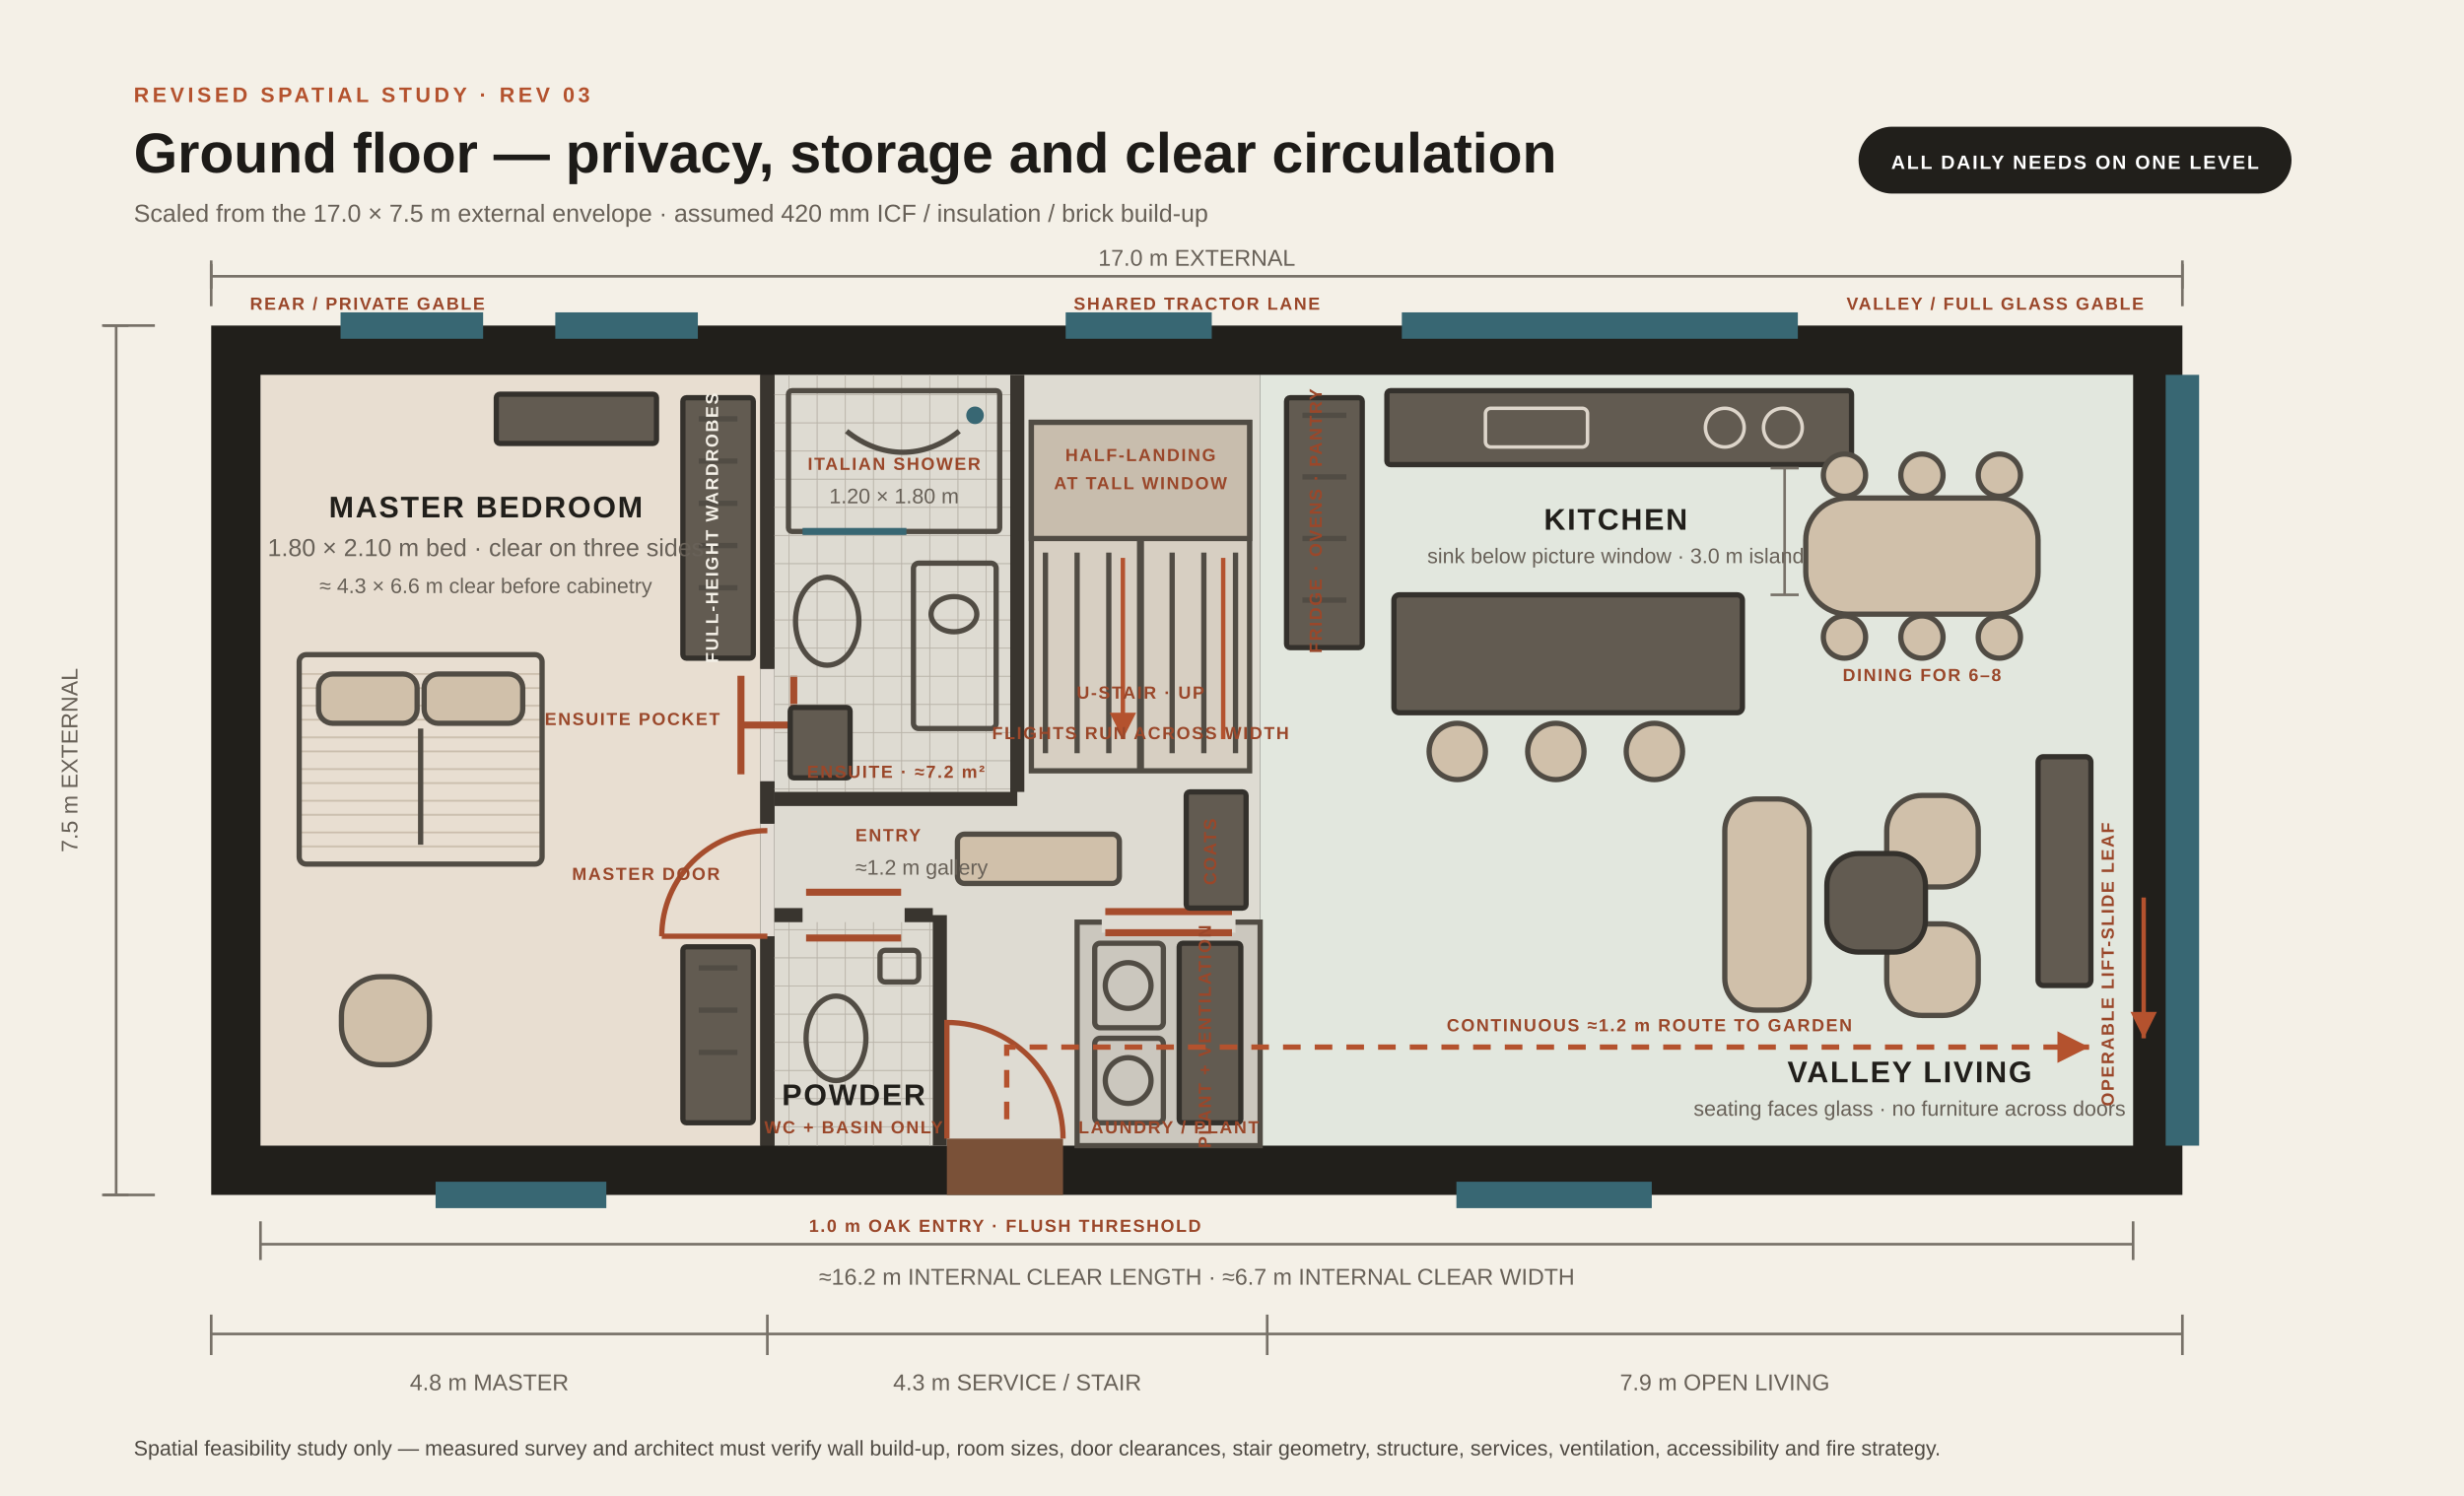
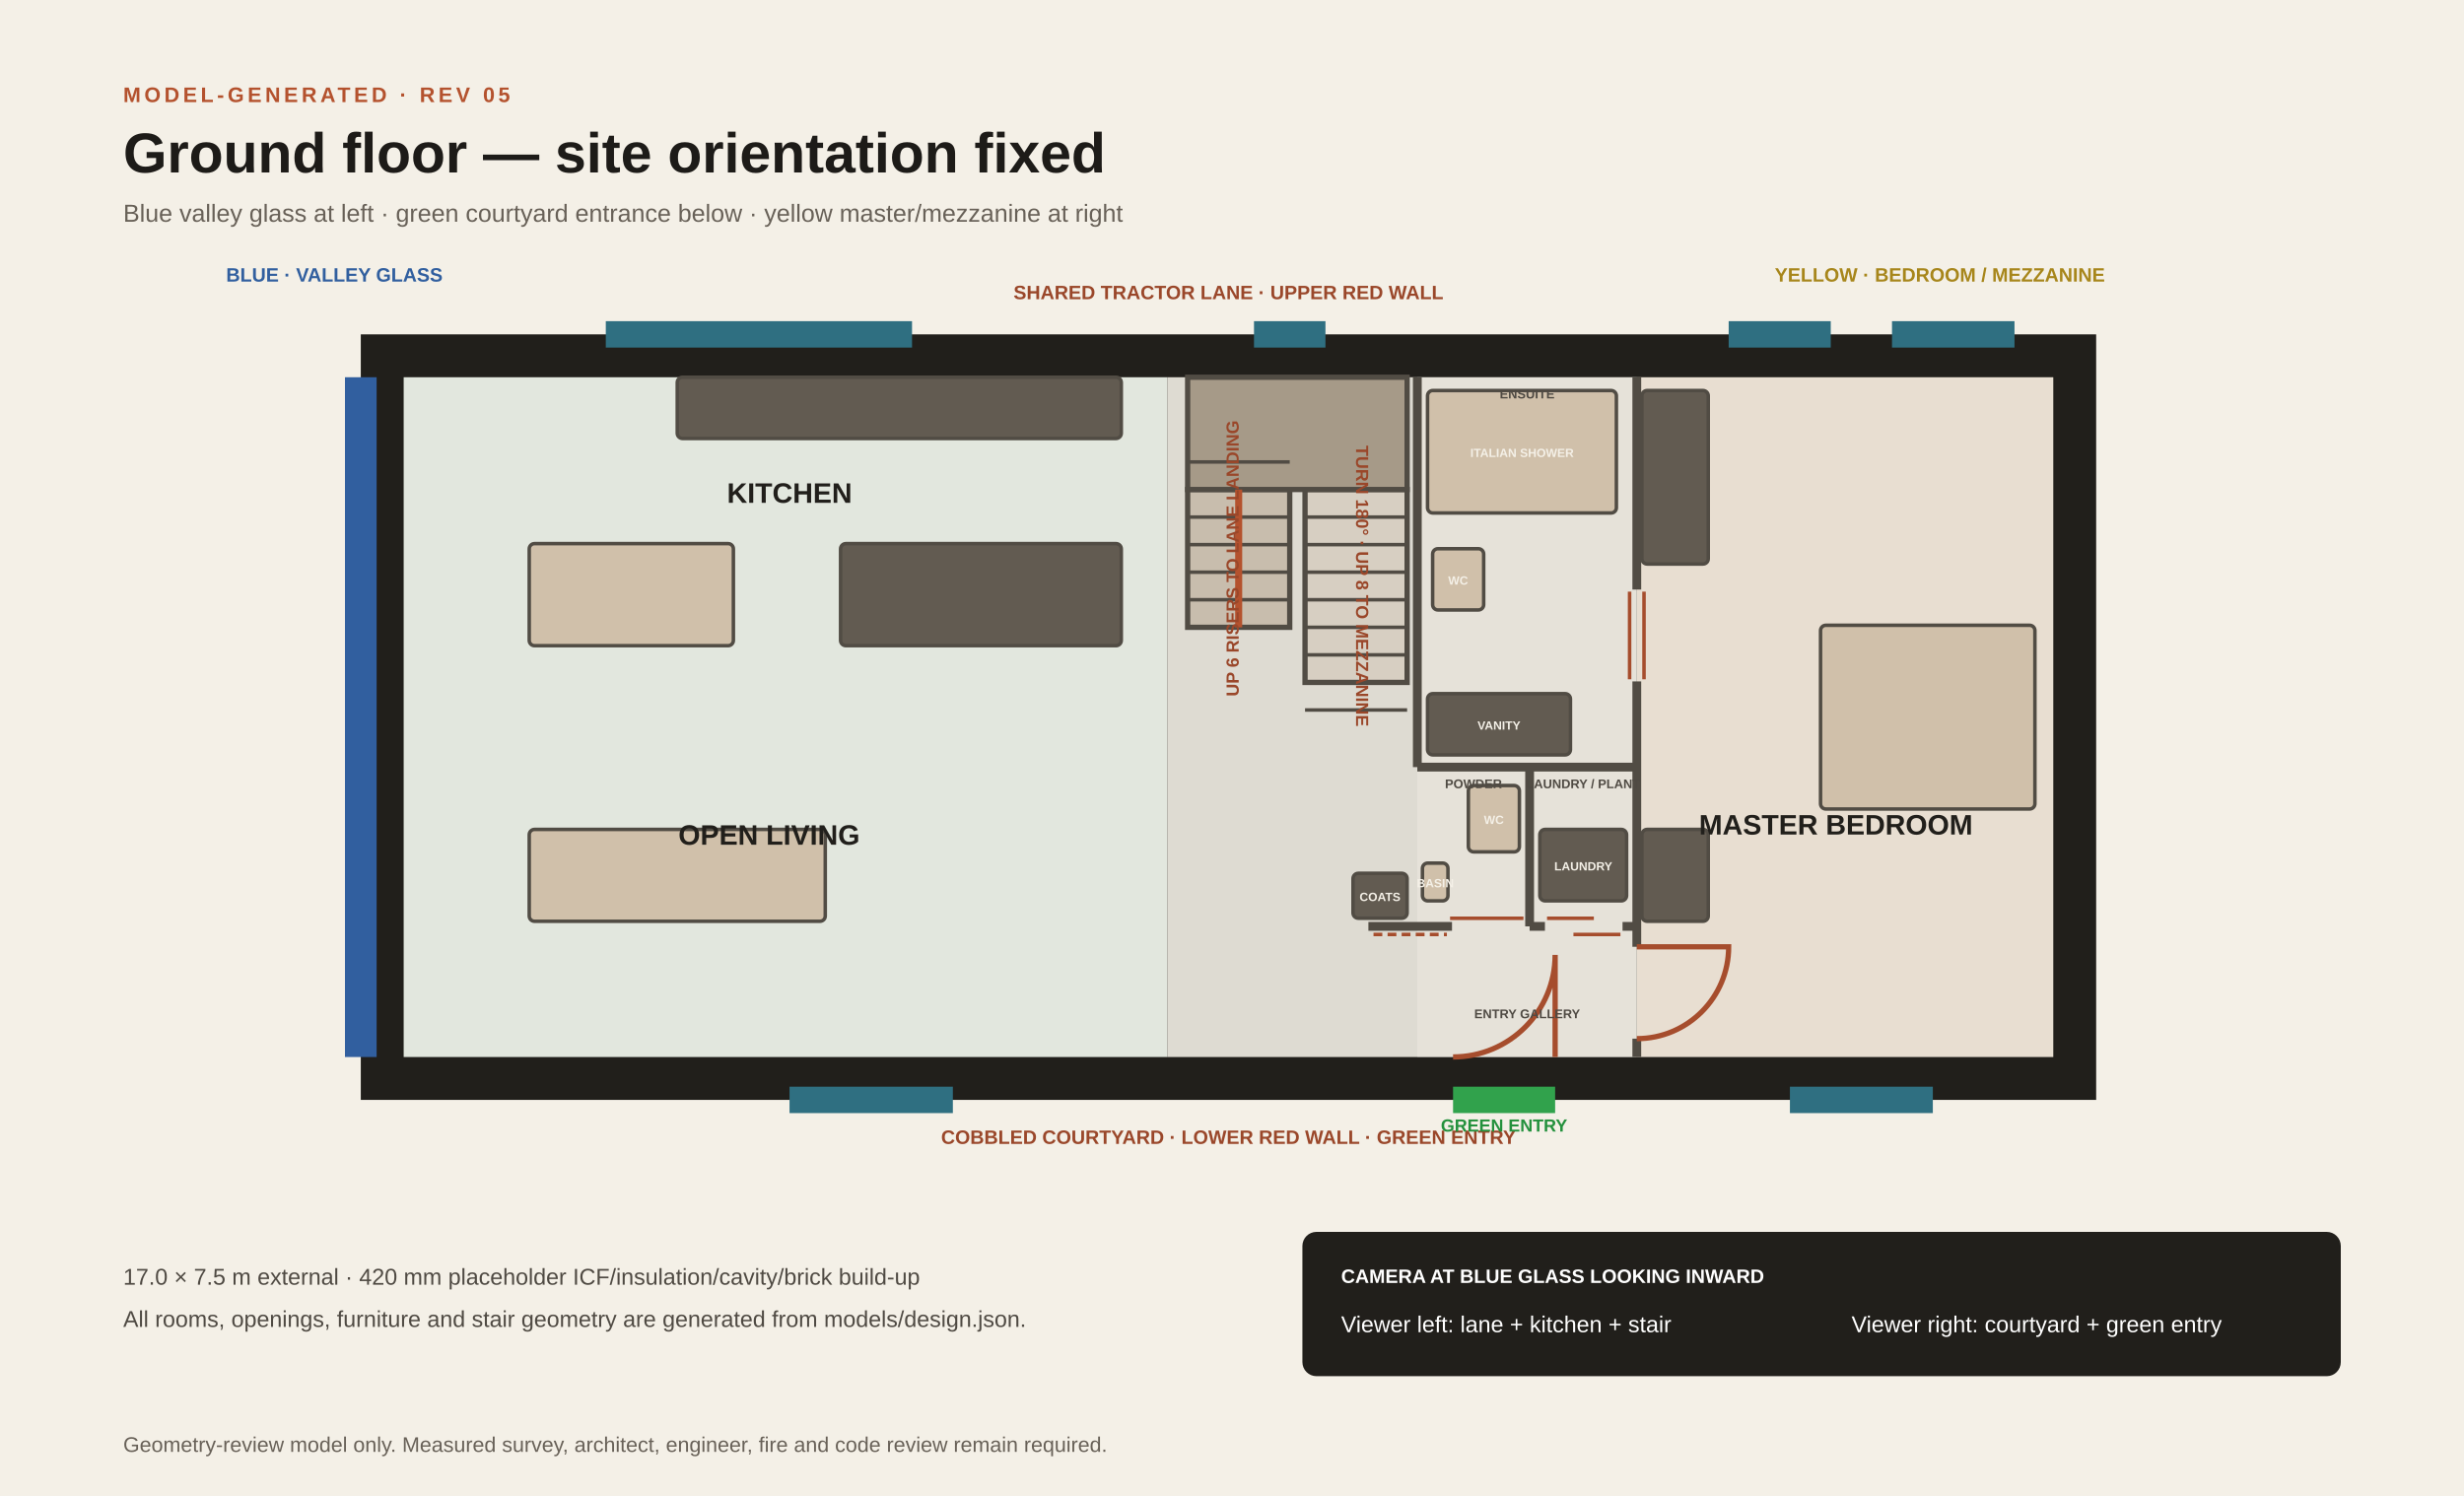
- <svg xmlns="http://www.w3.org/2000/svg" width="1400" height="850" viewBox="0 0 1400 850" role="img" aria-labelledby="title desc">
-   <defs>
-     <pattern id="tiles" width="16" height="16" patternUnits="userSpaceOnUse">
-       <path d="M16 0H0V16" fill="none" stroke="#b8b3a9" stroke-width="1" />
-     </pattern>
-     <pattern id="wood" width="18" height="18" patternUnits="userSpaceOnUse">
-       <path d="M0 5H18M0 13H18" fill="none" stroke="#bcae9b" stroke-width="1" opacity=".65" />
-     </pattern>
-     <style>
-       .bg{fill:#f4f0e7}.shell{fill:#211f1b}.master{fill:#e8ded1}.service{fill:#dedbd2}.living{fill:#e2e7de}.partition{fill:none;stroke:#39352f;stroke-width:8;stroke-linejoin:miter}.thinwall{fill:none;stroke:#514c44;stroke-width:4}.window{stroke:#386773;stroke-width:15;stroke-linecap:square}.glass{stroke:#386773;stroke-width:19}.door{fill:none;stroke:#a64d2d;stroke-width:3}.pocket{fill:none;stroke:#a64d2d;stroke-width:4}.route{fill:none;stroke:#b4522e;stroke-width:3;stroke-dasharray:10 8;marker-end:url(#arrow)}.dim{fill:none;stroke:#777168;stroke-width:1.5}.tick{stroke:#777168;stroke-width:1.5}.fixture{fill:none;stroke:#514c44;stroke-width:3}.furniture{fill:#d0c0aa;stroke:#514c44;stroke-width:3}.cabinet{fill:#625b51;stroke:#34312c;stroke-width:3}.label{font:700 17px Arial,sans-serif;letter-spacing:1px;fill:#211f1b}.sub{font:14px Arial,sans-serif;fill:#686158}.small{font:12px Arial,sans-serif;fill:#686158}.micro{font:700 10px Arial,sans-serif;letter-spacing:.9px;fill:#9a472a}.dimension{font:13px Arial,sans-serif;fill:#686158}.title{font:700 32px Arial,sans-serif;fill:#1d1b18}.kicker{font:700 12px Arial,sans-serif;letter-spacing:2px;fill:#b4522e}.note{font:12px Arial,sans-serif;fill:#4f4a43}.pill{fill:#211f1b}.pilltext{font:700 11px Arial,sans-serif;letter-spacing:1px;fill:#fff}.arrow{fill:none;stroke:#b4522e;stroke-width:2.5;marker-end:url(#arrow)}
-     </style>
-     <marker id="arrow" markerWidth="8" markerHeight="8" refX="6" refY="3" orient="auto">
-       <path d="M0 0L6 3L0 6Z" fill="#b4522e" />
-     </marker>
-   </defs>
-   <rect class="bg" width="1400" height="850" />
-   <text class="kicker" x="76" y="58">REVISED SPATIAL STUDY · REV 03</text>
-   <text class="title" x="76" y="98">Ground floor — privacy, storage and clear circulation</text>
-   <text class="sub" x="76" y="126">Scaled from the 17.0 × 7.5 m external envelope · assumed 420 mm ICF / insulation / brick build-up</text>
-   <rect class="pill" x="1056" y="72" width="246" height="38" rx="19" />
-   <text class="pilltext" x="1179" y="96" text-anchor="middle">ALL DAILY NEEDS ON ONE LEVEL</text>
-   <path class="dim" d="M120 174V148M1240 174V148M120 157H1240" />
-   <path class="tick" d="M120 150V164M1240 150V164" />
-   <text class="dimension" x="680" y="151" text-anchor="middle">17.0 m EXTERNAL</text>
-   <path class="dim" d="M88 185H58M88 679H58M66 185V679" />
-   <path class="tick" d="M59 185H73M59 679H73" />
-   <text class="dimension" x="44" y="432" text-anchor="middle" transform="rotate(-90 44 432)">7.5 m EXTERNAL</text>
-   <text class="micro" x="142" y="176">REAR / PRIVATE GABLE</text>
-   <text class="micro" x="1218" y="176" text-anchor="end">VALLEY / FULL GLASS GABLE</text>
-   <text class="micro" x="680" y="176" text-anchor="middle">SHARED TRACTOR LANE</text>
-   <path class="arrow" d="M1188 432H1110" />
-   <circle cx="1202" cy="432" r="9" fill="#b4522e" />
-   <text class="micro" x="1177" y="410" text-anchor="end">INTERIOR CAMERA · LOOKS TO REAR</text>
-   <text class="micro" x="1210" y="458" text-anchor="end">RENDER LEFT = COURTYARD</text>
-   <text class="micro" x="1210" y="474" text-anchor="end">RENDER RIGHT = TRACTOR LANE</text>
-   <rect class="shell" x="120" y="185" width="1120" height="494" />
-   <rect class="master" x="148" y="213" width="284" height="438" />
-   <rect class="service" x="440" y="213" width="276" height="438" />
-   <rect class="living" x="716" y="213" width="496" height="438" />
-   <path class="window" d="M201 185H267M323 185H389" />
-   <path class="window" d="M255 679H337" />
-   <path class="window" d="M613 185H681" />
-   <path class="window" d="M804 185H1014" />
-   <path class="window" d="M835 679H931" />
-   <path class="glass" d="M1240 213V651" />
-   <rect x="432" y="380" width="8" height="64" fill="#e3ddd5" />
-   <rect x="432" y="468" width="8" height="64" fill="#e3ddd5" />
-   <path class="partition" d="M436 213V380M436 444V468M436 532V651" />
-   <path class="pocket" d="M421 384V440M451 384V440M423 412H449" />
-   <text class="micro" x="409" y="412" text-anchor="end">ENSUITE POCKET</text>
-   <path class="door" d="M436 472A60 60 0 0 0 376 532M436 532H376" />
-   <text class="micro" x="409" y="500" text-anchor="end">MASTER DOOR</text>
-   <rect x="170" y="372" width="138" height="119" rx="4" fill="url(#wood)" stroke="#514c44" stroke-width="3" />
-   <rect class="furniture" x="181" y="383" width="56" height="28" rx="8" />
-   <rect class="furniture" x="241" y="383" width="56" height="28" rx="8" />
-   <path class="fixture" d="M239 414V480" />
-   <rect class="cabinet" x="388" y="226" width="40" height="148" rx="2" />
-   <rect class="cabinet" x="388" y="538" width="40" height="100" rx="2" />
-   <path class="fixture" d="M397 238H419M397 262H419M397 286H419M397 310H419M397 334H419M397 550H419M397 574H419M397 598H419" />
-   <rect class="furniture" x="194" y="555" width="50" height="50" rx="22" />
-   <rect class="cabinet" x="282" y="224" width="91" height="28" rx="2" />
-   <text class="label" x="276" y="294" text-anchor="middle">MASTER BEDROOM</text>
-   <text class="sub" x="276" y="316" text-anchor="middle">1.80 × 2.10 m bed · clear on three sides</text>
-   <text class="small" x="276" y="337" text-anchor="middle">≈ 4.3 × 6.6 m clear before cabinetry</text>
-   <text class="micro" x="408" y="300" text-anchor="middle" transform="rotate(-90 408 300)" style="fill:#f4f0e7">FULL-HEIGHT WARDROBES</text>
-   <rect x="440" y="213" width="138" height="237" fill="url(#tiles)" />
-   <path class="partition" d="M578 213V450M440 454H578" />
-   <rect class="fixture" x="448" y="222" width="120" height="80" rx="2" />
-   <path d="M456 302H515" stroke="#386773" stroke-width="4" />
-   <circle cx="554" cy="236" r="5" fill="#386773" />
-   <path class="fixture" d="M545 245c-20 16-44 16-64 0" />
-   <ellipse class="fixture" cx="470" cy="353" rx="18" ry="25" />
-   <rect class="fixture" x="519" y="320" width="47" height="94" rx="3" />
-   <ellipse class="fixture" cx="542" cy="349" rx="13" ry="10" />
-   <rect class="cabinet" x="449" y="402" width="34" height="40" rx="2" />
-   <text class="micro" x="508" y="267" text-anchor="middle">ITALIAN SHOWER</text>
-   <text class="small" x="508" y="286" text-anchor="middle">1.20 × 1.80 m</text>
-   <text class="micro" x="509" y="442" text-anchor="middle">ENSUITE · ≈7.2 m²</text>
-   <rect x="586" y="240" width="124" height="198" fill="#d7cfc2" stroke="#514c44" stroke-width="3" />
-   <rect x="586" y="240" width="124" height="66" fill="#c8bdad" stroke="#514c44" stroke-width="3" />
-   <path class="fixture" d="M648 314V428M666 314V428M684 314V428M702 314V428M594 314V428M612 314V428M630 314V428" />
-   <path class="thinwall" d="M648 306V438" />
-   <path class="arrow" d="M695 420V317M638 317V420" />
-   <text class="micro" x="648" y="262" text-anchor="middle">HALF-LANDING</text>
-   <text class="micro" x="648" y="278" text-anchor="middle">AT TALL WINDOW</text>
-   <text class="micro" x="648" y="397" text-anchor="middle">U-STAIR · UP</text>
-   <text class="micro" x="648" y="420" text-anchor="middle">FLIGHTS RUN ACROSS WIDTH</text>
-   <rect x="440" y="524" width="90" height="127" fill="url(#tiles)" />
-   <path class="partition" d="M440 520H456M514 520H530M534 520V651" />
-   <path class="pocket" d="M458 507H512M458 533H512" />
-   <ellipse class="fixture" cx="475" cy="590" rx="17" ry="24" />
-   <rect class="fixture" x="500" y="540" width="22" height="18" rx="3" />
-   <text class="label" x="485" y="628" text-anchor="middle">POWDER</text>
-   <text class="micro" x="485" y="644" text-anchor="middle">WC + BASIN ONLY</text>
-   <rect x="612" y="524" width="104" height="127" fill="#cbc7be" stroke="#514c44" stroke-width="3" />
-   <rect x="626" y="518" width="76" height="12" fill="#dedbd2" />
-   <path class="pocket" d="M628 518H700M628 530H700" />
-   <rect class="fixture" x="622" y="536" width="39" height="48" rx="3" />
-   <circle class="fixture" cx="641" cy="560" r="13" />
-   <rect class="fixture" x="622" y="590" width="39" height="48" rx="3" />
-   <circle class="fixture" cx="641" cy="614" r="13" />
-   <rect class="cabinet" x="670" y="536" width="35" height="102" rx="2" />
-   <text class="micro" x="688" y="589" text-anchor="middle" transform="rotate(-90 688 589)">PLANT + VENTILATION</text>
-   <text class="micro" x="664" y="644" text-anchor="middle">LAUNDRY / PLANT</text>
-   <rect class="cabinet" x="674" y="450" width="34" height="66" rx="2" />
-   <text class="micro" x="691" y="484" text-anchor="middle" transform="rotate(-90 691 484)">COATS</text>
-   <rect class="furniture" x="544" y="474" width="92" height="28" rx="4" />
-   <rect x="538" y="647" width="66" height="32" fill="#7a5138" />
-   <path class="door" d="M538 647V581A66 66 0 0 1 604 647" />
-   <text class="micro" x="571" y="700" text-anchor="middle">1.0 m OAK ENTRY · FLUSH THRESHOLD</text>
-   <text class="micro" x="486" y="478">ENTRY</text>
-   <text class="small" x="486" y="497">≈1.2 m gallery</text>
-   <rect class="cabinet" x="731" y="226" width="43" height="142" rx="2" />
-   <path class="fixture" d="M740 236H765M740 271H765M740 306H765M740 341H765" />
-   <text class="micro" x="751" y="296" text-anchor="middle" transform="rotate(-90 751 296)">FRIDGE · OVENS · PANTRY</text>
-   <rect class="cabinet" x="788" y="222" width="264" height="42" rx="2" />
-   <rect x="844" y="232" width="58" height="22" rx="3" fill="none" stroke="#ddd5ca" stroke-width="2" />
-   <circle cx="980" cy="243" r="11" fill="none" stroke="#ddd5ca" stroke-width="2" />
-   <circle cx="1013" cy="243" r="11" fill="none" stroke="#ddd5ca" stroke-width="2" />
-   <rect class="cabinet" x="792" y="338" width="198" height="67" rx="3" />
-   <circle class="furniture" cx="828" cy="427" r="16" />
-   <circle class="furniture" cx="884" cy="427" r="16" />
-   <circle class="furniture" cx="940" cy="427" r="16" />
-   <path class="dim" d="M1006 266H1022M1006 338H1022M1014 266V338" />
-   <text class="dimension" x="1032" y="305">1.1 m</text>
-   <text class="label" x="918" y="301" text-anchor="middle">KITCHEN</text>
-   <text class="small" x="918" y="320" text-anchor="middle">sink below picture window · 3.0 m island</text>
-   <rect class="furniture" x="1026" y="283" width="132" height="66" rx="24" />
-   <circle class="furniture" cx="1048" cy="270" r="12" />
-   <circle class="furniture" cx="1092" cy="270" r="12" />
-   <circle class="furniture" cx="1136" cy="270" r="12" />
-   <circle class="furniture" cx="1048" cy="362" r="12" />
-   <circle class="furniture" cx="1092" cy="362" r="12" />
-   <circle class="furniture" cx="1136" cy="362" r="12" />
-   <text class="micro" x="1092" y="387" text-anchor="middle">DINING FOR 6–8</text>
-   <rect class="furniture" x="980" y="454" width="48" height="120" rx="18" />
-   <rect class="furniture" x="1072" y="452" width="52" height="52" rx="20" />
-   <rect class="furniture" x="1072" y="525" width="52" height="52" rx="20" />
-   <rect class="cabinet" x="1038" y="485" width="56" height="56" rx="18" />
-   <rect class="cabinet" x="1158" y="430" width="30" height="130" rx="3" />
-   <text class="label" x="1085" y="615" text-anchor="middle">VALLEY LIVING</text>
-   <text class="small" x="1085" y="634" text-anchor="middle">seating faces glass · no furniture across doors</text>
-   <path class="route" d="M572 636V595H750H1187" />
-   <text class="micro" x="822" y="586">CONTINUOUS ≈1.2 m ROUTE TO GARDEN</text>
-   <path class="arrow" d="M1218 510V590" />
-   <text class="micro" x="1201" y="548" text-anchor="middle" transform="rotate(-90 1201 548)">OPERABLE LIFT-SLIDE LEAF</text>
-   <path class="dim" d="M148 694V716M1212 694V716M148 707H1212" />
-   <text class="dimension" x="680" y="730" text-anchor="middle">≈16.2 m INTERNAL CLEAR LENGTH · ≈6.7 m INTERNAL CLEAR WIDTH</text>
-   <path class="dim" d="M120 770V747M436 770V747M720 770V747M1240 770V747M120 758H1240" />
-   <text class="dimension" x="278" y="790" text-anchor="middle">4.8 m MASTER</text>
-   <text class="dimension" x="578" y="790" text-anchor="middle">4.3 m SERVICE / STAIR</text>
-   <text class="dimension" x="980" y="790" text-anchor="middle">7.9 m OPEN LIVING</text>
-   <text class="note" x="76" y="827">Spatial feasibility study only — measured survey and architect must verify wall build-up, room sizes, door clearances, stair geometry, structure, services, ventilation, accessibility and fire strategy.</text>
+ <svg xmlns="http://www.w3.org/2000/svg" width="1400" height="850" viewBox="0 0 1400 850" role="img" aria-label="Ground floor — site orientation fixed">
+   <rect width="1400" height="850" fill="#f4f0e7" />
+   <text x="70" y="58" font-family="Arial,sans-serif" font-size="12" font-weight="700" letter-spacing="2" fill="#b4522e">MODEL-GENERATED · REV 05</text>
+   <text x="70" y="98" font-family="Arial,sans-serif" font-size="32" font-weight="700" fill="#1d1b18">Ground floor — site orientation fixed</text>
+   <text x="70" y="126" font-family="Arial,sans-serif" font-size="14" fill="#686158">Blue valley glass at left · green courtyard entrance below · yellow master/mezzanine at right</text>
+   <text x="698.0" y="170" text-anchor="middle" font-family="Arial" font-size="11" font-weight="700" fill="#9a472a">SHARED TRACTOR LANE · UPPER RED WALL</text>
+   <text x="698.0" y="650" text-anchor="middle" font-family="Arial" font-size="11" font-weight="700" fill="#9a472a">COBBLED COURTYARD · LOWER RED WALL · GREEN ENTRY</text>
+   <text x="190.0" y="160" text-anchor="middle" font-family="Arial" font-size="11" font-weight="700" fill="#315f9f">BLUE · VALLEY GLASS</text>
+   <text x="1196.0" y="160" text-anchor="end" font-family="Arial" font-size="11" font-weight="700" fill="#a7861b">YELLOW · BEDROOM / MEZZANINE</text>
+   <rect x="205" y="190" width="986.0" height="435.0" fill="#211f1b" />
+   <rect x="229.36" y="214.36" width="433.84" height="386.28" fill="#e2e7de" />
+   <rect x="663.2" y="214.36" width="266.8" height="386.28" fill="#dedbd2" />
+   <rect x="930.0" y="214.36" width="236.64" height="386.28" fill="#e8ded1" />
+   <rect x="805.3" y="214.36" width="124.7" height="221.56" fill="#f7f3ea" fill-opacity=".34" />
+   <rect x="869.1" y="435.92" width="60.9" height="90.48" fill="#f7f3ea" fill-opacity=".34" />
+   <rect x="805.3" y="435.92" width="63.8" height="90.48" fill="#f7f3ea" fill-opacity=".34" />
+   <rect x="805.3" y="526.4" width="124.7" height="74.24" fill="#f7f3ea" fill-opacity=".34" />
+   <line x1="205" x2="205" y1="214.36" y2="600.64" stroke="#315f9f" stroke-width="18" />
+   <line x1="344.2" x2="518.2" y1="190" y2="190" stroke="#2f6f81" stroke-width="15" />
+   <line x1="712.5" x2="753.1" y1="190" y2="190" stroke="#2f6f81" stroke-width="15" />
+   <line x1="982.2" x2="1040.2" y1="190" y2="190" stroke="#2f6f81" stroke-width="15" />
+   <line x1="1075.0" x2="1144.6" y1="190" y2="190" stroke="#2f6f81" stroke-width="15" />
+   <line x1="448.6" x2="541.4" y1="625.0" y2="625.0" stroke="#2f6f81" stroke-width="15" />
+   <line x1="825.6" x2="883.6" y1="625.0" y2="625.0" stroke="#31a24c" stroke-width="15" />
+   <path d="M883.6 600.6v-58.0A58.0 58.0 0 0 1 825.6 600.6" fill="none" stroke="#a64d2d" stroke-width="3" />
+   <line x1="1017.0" x2="1098.2" y1="625.0" y2="625.0" stroke="#2f6f81" stroke-width="15" />
+   <line x1="930.0" y1="214.4" x2="930.0" y2="335.0" stroke="#514c44" stroke-width="5" />
+   <line x1="930.0" y1="387.2" x2="930.0" y2="538.0" stroke="#514c44" stroke-width="5" />
+   <line x1="930.0" y1="590.2" x2="930.0" y2="600.6" stroke="#514c44" stroke-width="5" />
+   <line x1="805.3" y1="214.4" x2="805.3" y2="435.9" stroke="#514c44" stroke-width="5" />
+   <line x1="805.3" y1="435.9" x2="930.0" y2="435.9" stroke="#514c44" stroke-width="5" />
+   <line x1="869.1" y1="435.9" x2="869.1" y2="526.4" stroke="#514c44" stroke-width="5" />
+   <line x1="777.5" y1="526.4" x2="825.0" y2="526.4" stroke="#514c44" stroke-width="5" />
+   <line x1="869.1" y1="526.4" x2="877.8" y2="526.4" stroke="#514c44" stroke-width="5" />
+   <line x1="921.9" y1="526.4" x2="930.0" y2="526.4" stroke="#514c44" stroke-width="5" />
+   <line x1="925.9" y1="336.2" x2="925.9" y2="386.0" stroke="#a64d2d" stroke-width="2" />
+   <line x1="934.1" y1="336.2" x2="934.1" y2="386.0" stroke="#a64d2d" stroke-width="2" />
+   <path d="M930.0 538.0h52.2A52.2 52.2 0 0 1 930.0 590.2" fill="none" stroke="#a64d2d" stroke-width="3" />
+   <line x1="823.9" y1="521.8" x2="865.6" y2="521.8" stroke="#a64d2d" stroke-width="2" />
+   <line x1="780.4" y1="531.0" x2="822.1" y2="531.0" stroke="#a64d2d" stroke-width="2" stroke-dasharray="5 3" />
+   <line x1="879.0" y1="521.8" x2="905.6" y2="521.8" stroke="#a64d2d" stroke-width="2" />
+   <line x1="894.0" y1="531.0" x2="920.7" y2="531.0" stroke="#a64d2d" stroke-width="2" />
+   <rect x="674.8" y="278.16" width="58.0" height="78.3" fill="#c8bdad" stroke="#514c44" stroke-width="3" />
+   <rect x="741.5" y="278.16" width="58.0" height="109.62" fill="#d7cfc2" stroke="#514c44" stroke-width="3" />
+   <rect x="674.8" y="214.36" width="124.7" height="63.8" fill="#a69a88" stroke="#514c44" stroke-width="3" />
+   <line x1="674.8" x2="732.8" y1="356.46" y2="356.46" stroke="#514c44" stroke-width="2" />
+   <line x1="674.8" x2="732.8" y1="340.8" y2="340.8" stroke="#514c44" stroke-width="2" />
+   <line x1="674.8" x2="732.8" y1="325.14" y2="325.14" stroke="#514c44" stroke-width="2" />
+   <line x1="674.8" x2="732.8" y1="309.48" y2="309.48" stroke="#514c44" stroke-width="2" />
+   <line x1="674.8" x2="732.8" y1="293.82" y2="293.82" stroke="#514c44" stroke-width="2" />
+   <line x1="674.8" x2="732.8" y1="278.16" y2="278.16" stroke="#514c44" stroke-width="2" />
+   <line x1="674.8" x2="732.8" y1="262.5" y2="262.5" stroke="#514c44" stroke-width="2" />
+   <line x1="741.5" x2="799.5" y1="278.16" y2="278.16" stroke="#514c44" stroke-width="2" />
+   <line x1="741.5" x2="799.5" y1="293.82" y2="293.82" stroke="#514c44" stroke-width="2" />
+   <line x1="741.5" x2="799.5" y1="309.48" y2="309.48" stroke="#514c44" stroke-width="2" />
+   <line x1="741.5" x2="799.5" y1="325.14" y2="325.14" stroke="#514c44" stroke-width="2" />
+   <line x1="741.5" x2="799.5" y1="340.8" y2="340.8" stroke="#514c44" stroke-width="2" />
+   <line x1="741.5" x2="799.5" y1="356.46" y2="356.46" stroke="#514c44" stroke-width="2" />
+   <line x1="741.5" x2="799.5" y1="372.12" y2="372.12" stroke="#514c44" stroke-width="2" />
+   <line x1="741.5" x2="799.5" y1="387.78" y2="387.78" stroke="#514c44" stroke-width="2" />
+   <line x1="741.5" x2="799.5" y1="403.44" y2="403.44" stroke="#514c44" stroke-width="2" />
+   <path d="M703.8 356.5V278.2" stroke="#b4522e" stroke-width="4" marker-end="url(#none)" />
+   <text x="703.8" y="317.3" text-anchor="middle" font-family="Arial" font-size="10" font-weight="700" fill="#9a472a" transform="rotate(-90 703.8 317.3)">UP 6 RISERS TO LANE LANDING</text>
+   <text x="770.5" y="333.0" text-anchor="middle" font-family="Arial" font-size="10" font-weight="700" fill="#9a472a" transform="rotate(90 770.5 333.0)">TURN 180° · UP 8 TO MEZZANINE</text>
+   <rect x="384.8" y="214.36" width="252.3" height="34.8" rx="3" fill="#625b51" stroke="#514c44" stroke-width="2" />
+   <rect x="477.6" y="308.9" width="159.5" height="58.0" rx="3" fill="#625b51" stroke="#514c44" stroke-width="2" />
+   <rect x="300.7" y="308.9" width="116.0" height="58.0" rx="3" fill="#d0c0aa" stroke="#514c44" stroke-width="2" />
+   <rect x="300.7" y="471.3" width="168.2" height="52.2" rx="3" fill="#d0c0aa" stroke="#514c44" stroke-width="2" />
+   <rect x="1034.4" y="355.3" width="121.8" height="104.4" rx="3" fill="#d0c0aa" stroke="#514c44" stroke-width="2" />
+   <rect x="932.9" y="221.9" width="37.7" height="98.6" rx="3" fill="#625b51" stroke="#514c44" stroke-width="2" />
+   <rect x="932.9" y="471.3" width="37.7" height="52.2" rx="3" fill="#625b51" stroke="#514c44" stroke-width="2" />
+   <rect x="811.1" y="221.9" width="107.3" height="69.6" rx="3" fill="#d0c0aa" stroke="#514c44" stroke-width="2" />
+   <text x="864.8" y="259.7" text-anchor="middle" font-family="Arial" font-size="6.8" font-weight="700" fill="#f4f0e7">ITALIAN SHOWER</text>
+   <rect x="814.0" y="311.8" width="29.0" height="34.8" rx="3" fill="#d0c0aa" stroke="#514c44" stroke-width="2" />
+   <text x="828.5" y="332.2" text-anchor="middle" font-family="Arial" font-size="6.8" font-weight="700" fill="#f4f0e7">WC</text>
+   <rect x="811.1" y="394.16" width="81.2" height="34.8" rx="3" fill="#625b51" stroke="#514c44" stroke-width="2" />
+   <text x="851.7" y="414.6" text-anchor="middle" font-family="Arial" font-size="6.8" font-weight="700" fill="#f4f0e7">VANITY</text>
+   <rect x="834.3" y="446.36" width="29.0" height="37.7" rx="3" fill="#d0c0aa" stroke="#514c44" stroke-width="2" />
+   <text x="848.8" y="468.2" text-anchor="middle" font-family="Arial" font-size="6.8" font-weight="700" fill="#f4f0e7">WC</text>
+   <rect x="808.2" y="490.44" width="14.5" height="21.46" rx="3" fill="#d0c0aa" stroke="#514c44" stroke-width="2" />
+   <text x="815.5" y="504.2" text-anchor="middle" font-family="Arial" font-size="6.8" font-weight="700" fill="#f4f0e7">BASIN</text>
+   <rect x="874.9" y="471.3" width="49.3" height="40.6" rx="3" fill="#625b51" stroke="#514c44" stroke-width="2" />
+   <text x="899.6" y="494.6" text-anchor="middle" font-family="Arial" font-size="6.8" font-weight="700" fill="#f4f0e7">LAUNDRY</text>
+   <rect x="768.76" y="496.24" width="30.74" height="25.52" rx="3" fill="#625b51" stroke="#514c44" stroke-width="2" />
+   <text x="784.1" y="512.0" text-anchor="middle" font-family="Arial" font-size="6.8" font-weight="700" fill="#f4f0e7">COATS</text>
+   <text x="437.0" y="480.0" text-anchor="middle" font-family="Arial" font-size="16" font-weight="700" fill="#211f1b">OPEN LIVING</text>
+   <text x="448.6" y="285.7" text-anchor="middle" font-family="Arial" font-size="16" font-weight="700" fill="#211f1b">KITCHEN</text>
+   <text x="1043.1" y="474.2" text-anchor="middle" font-family="Arial" font-size="16" font-weight="700" fill="#211f1b">MASTER BEDROOM</text>
+   <text x="867.7" y="226.4" text-anchor="middle" font-family="Arial" font-size="7.2" font-weight="700" fill="#4f4a43">ENSUITE</text>
+   <text x="899.5" y="447.9" text-anchor="middle" font-family="Arial" font-size="7.2" font-weight="700" fill="#4f4a43">LAUNDRY / PLANT</text>
+   <text x="837.2" y="447.9" text-anchor="middle" font-family="Arial" font-size="7.2" font-weight="700" fill="#4f4a43">POWDER</text>
+   <text x="867.7" y="578.6" text-anchor="middle" font-family="Arial" font-size="7.2" font-weight="700" fill="#4f4a43">ENTRY GALLERY</text>
+   <text x="854.6" y="643.0" text-anchor="middle" font-family="Arial" font-size="10" font-weight="700" fill="#24913d">GREEN ENTRY</text>
+   <text x="70" y="730" font-family="Arial" font-size="13" fill="#4f4a43">17.0 × 7.5 m external · 420 mm placeholder ICF/insulation/cavity/brick build-up</text>
+   <text x="70" y="754" font-family="Arial" font-size="13" fill="#4f4a43">All rooms, openings, furniture and stair geometry are generated from models/design.json.</text>
+   <rect x="740" y="700" width="590" height="82" rx="8" fill="#211f1b" />
+   <text x="762" y="729" font-family="Arial" font-size="11" font-weight="700" fill="#fff">CAMERA AT BLUE GLASS LOOKING INWARD</text>
+   <text x="762" y="757" font-family="Arial" font-size="13" fill="#fff">Viewer left: lane + kitchen + stair</text>
+   <text x="1052" y="757" font-family="Arial" font-size="13" fill="#fff">Viewer right: courtyard + green entry</text>
+   <text x="70" y="825" font-family="Arial" font-size="12" fill="#686158">Geometry-review model only. Measured survey, architect, engineer, fire and code review remain required.</text>
</svg>
